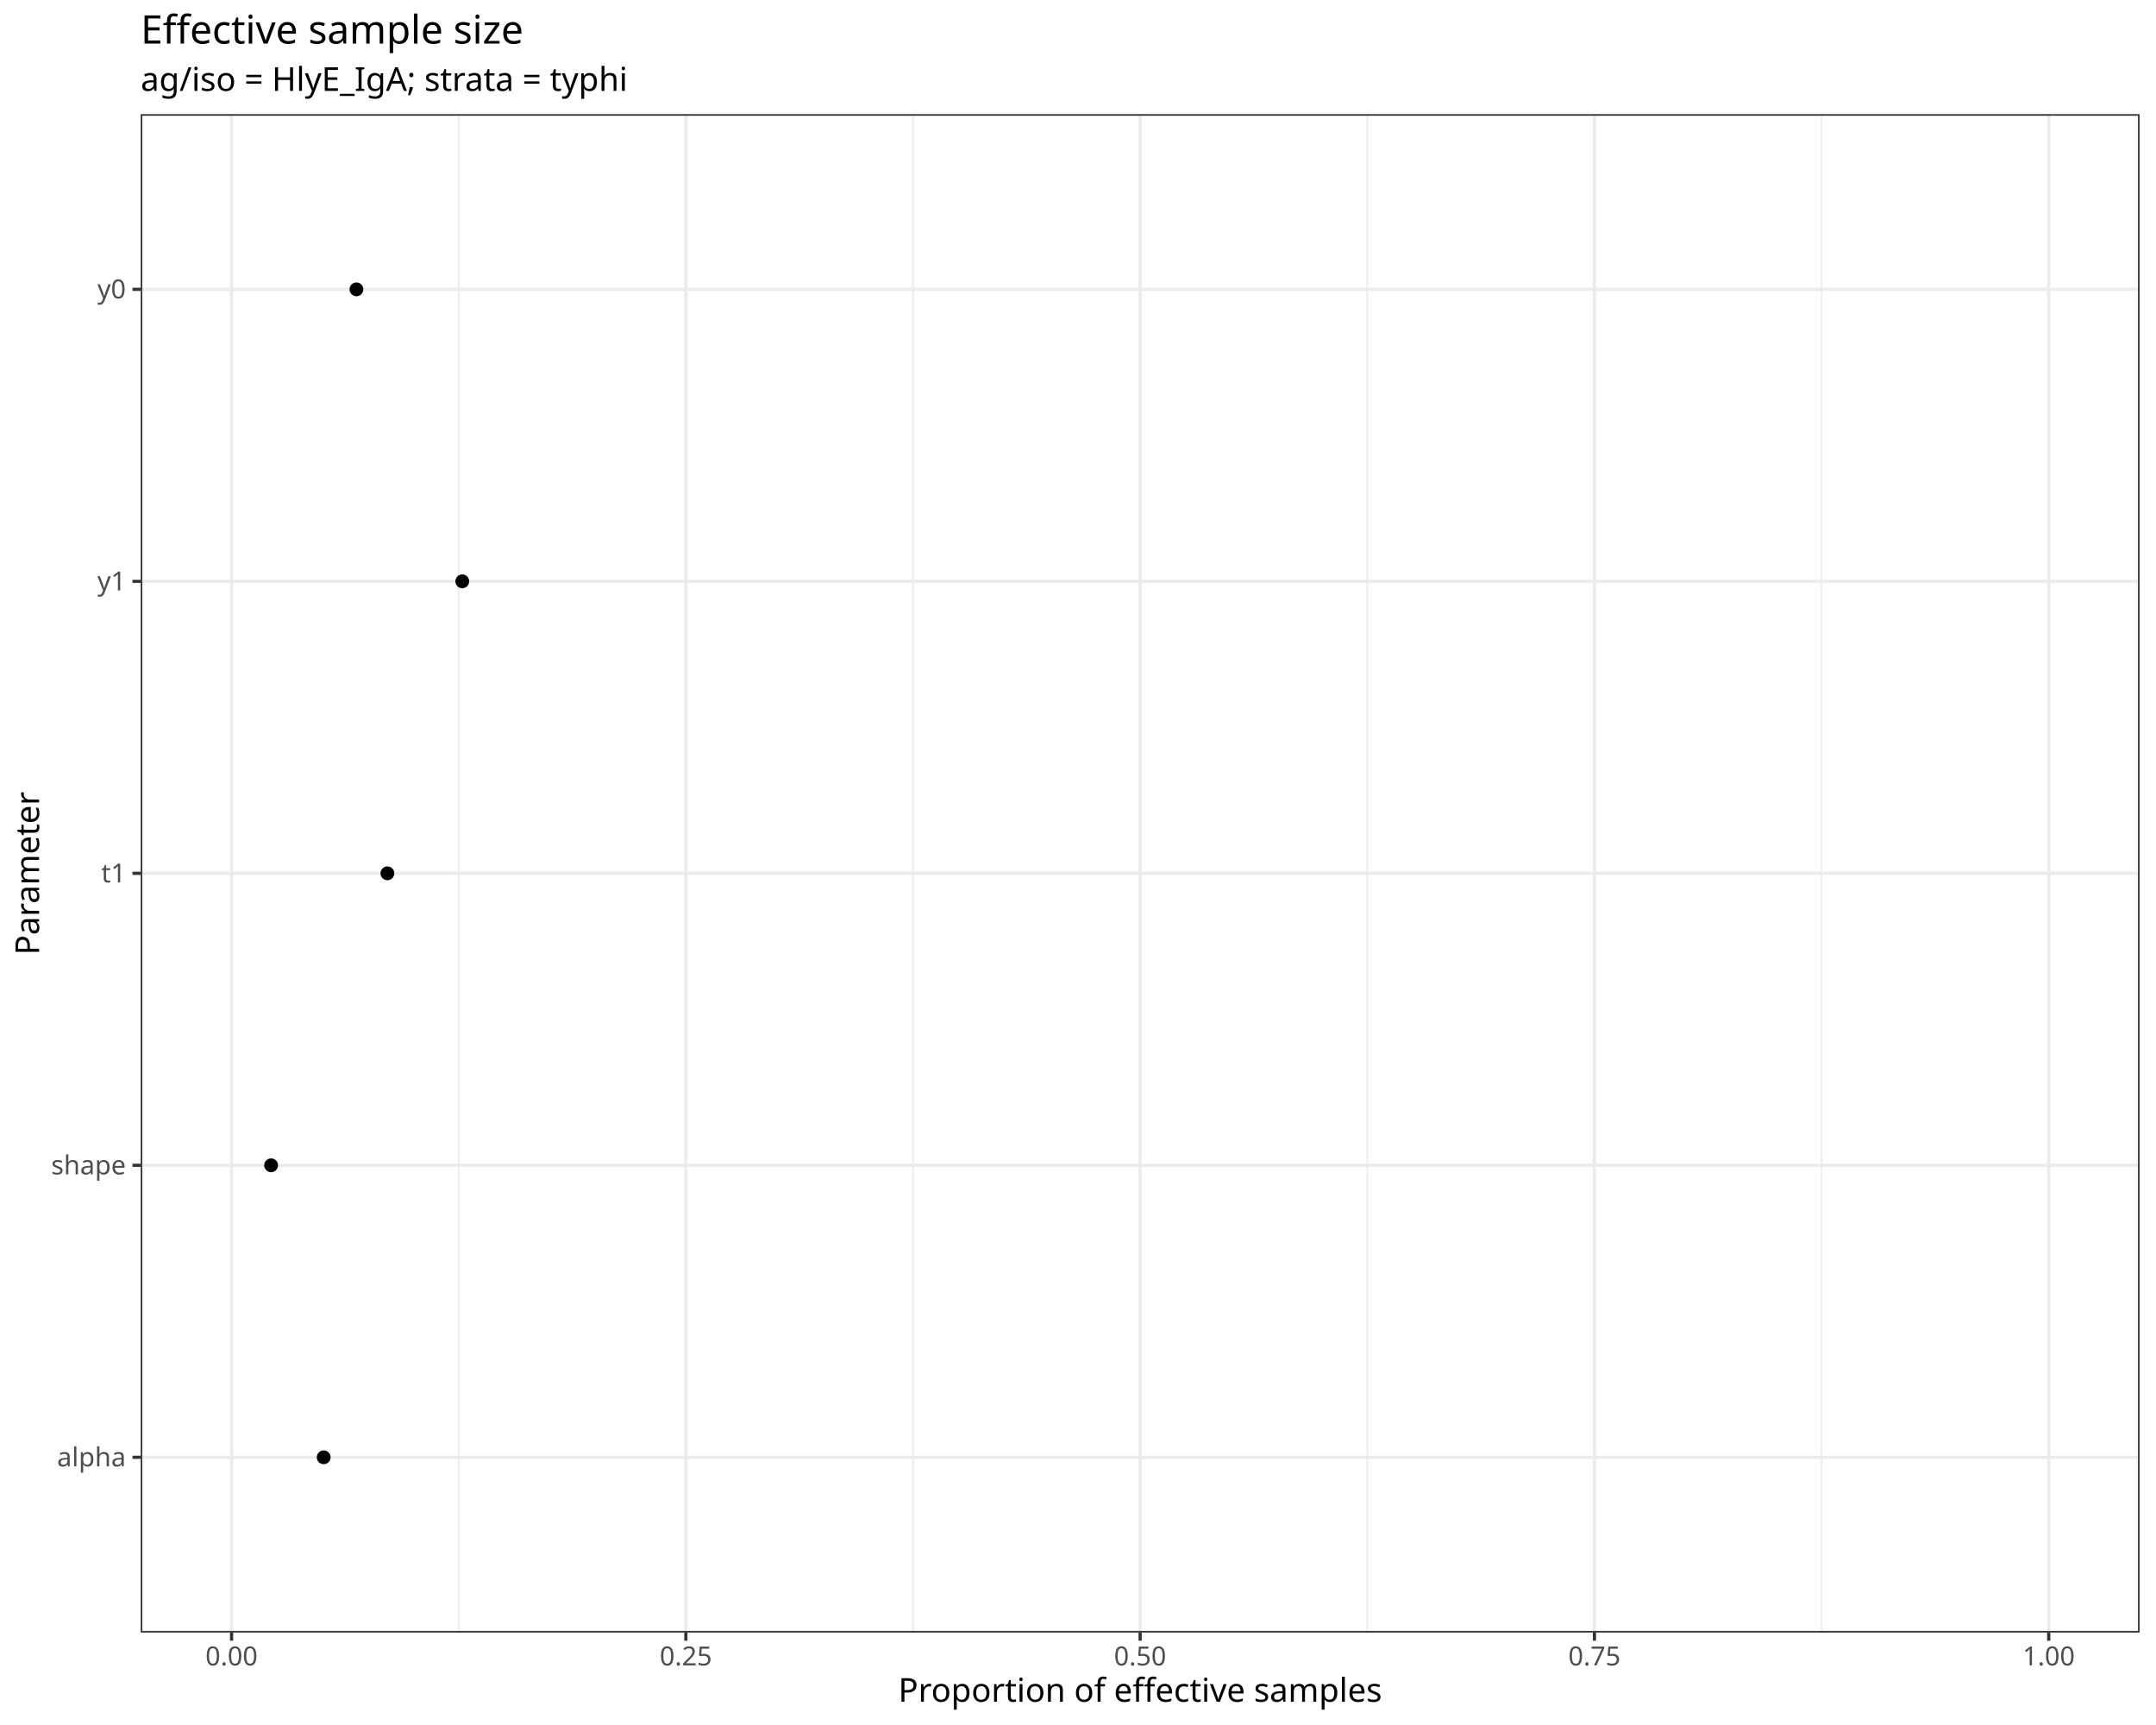
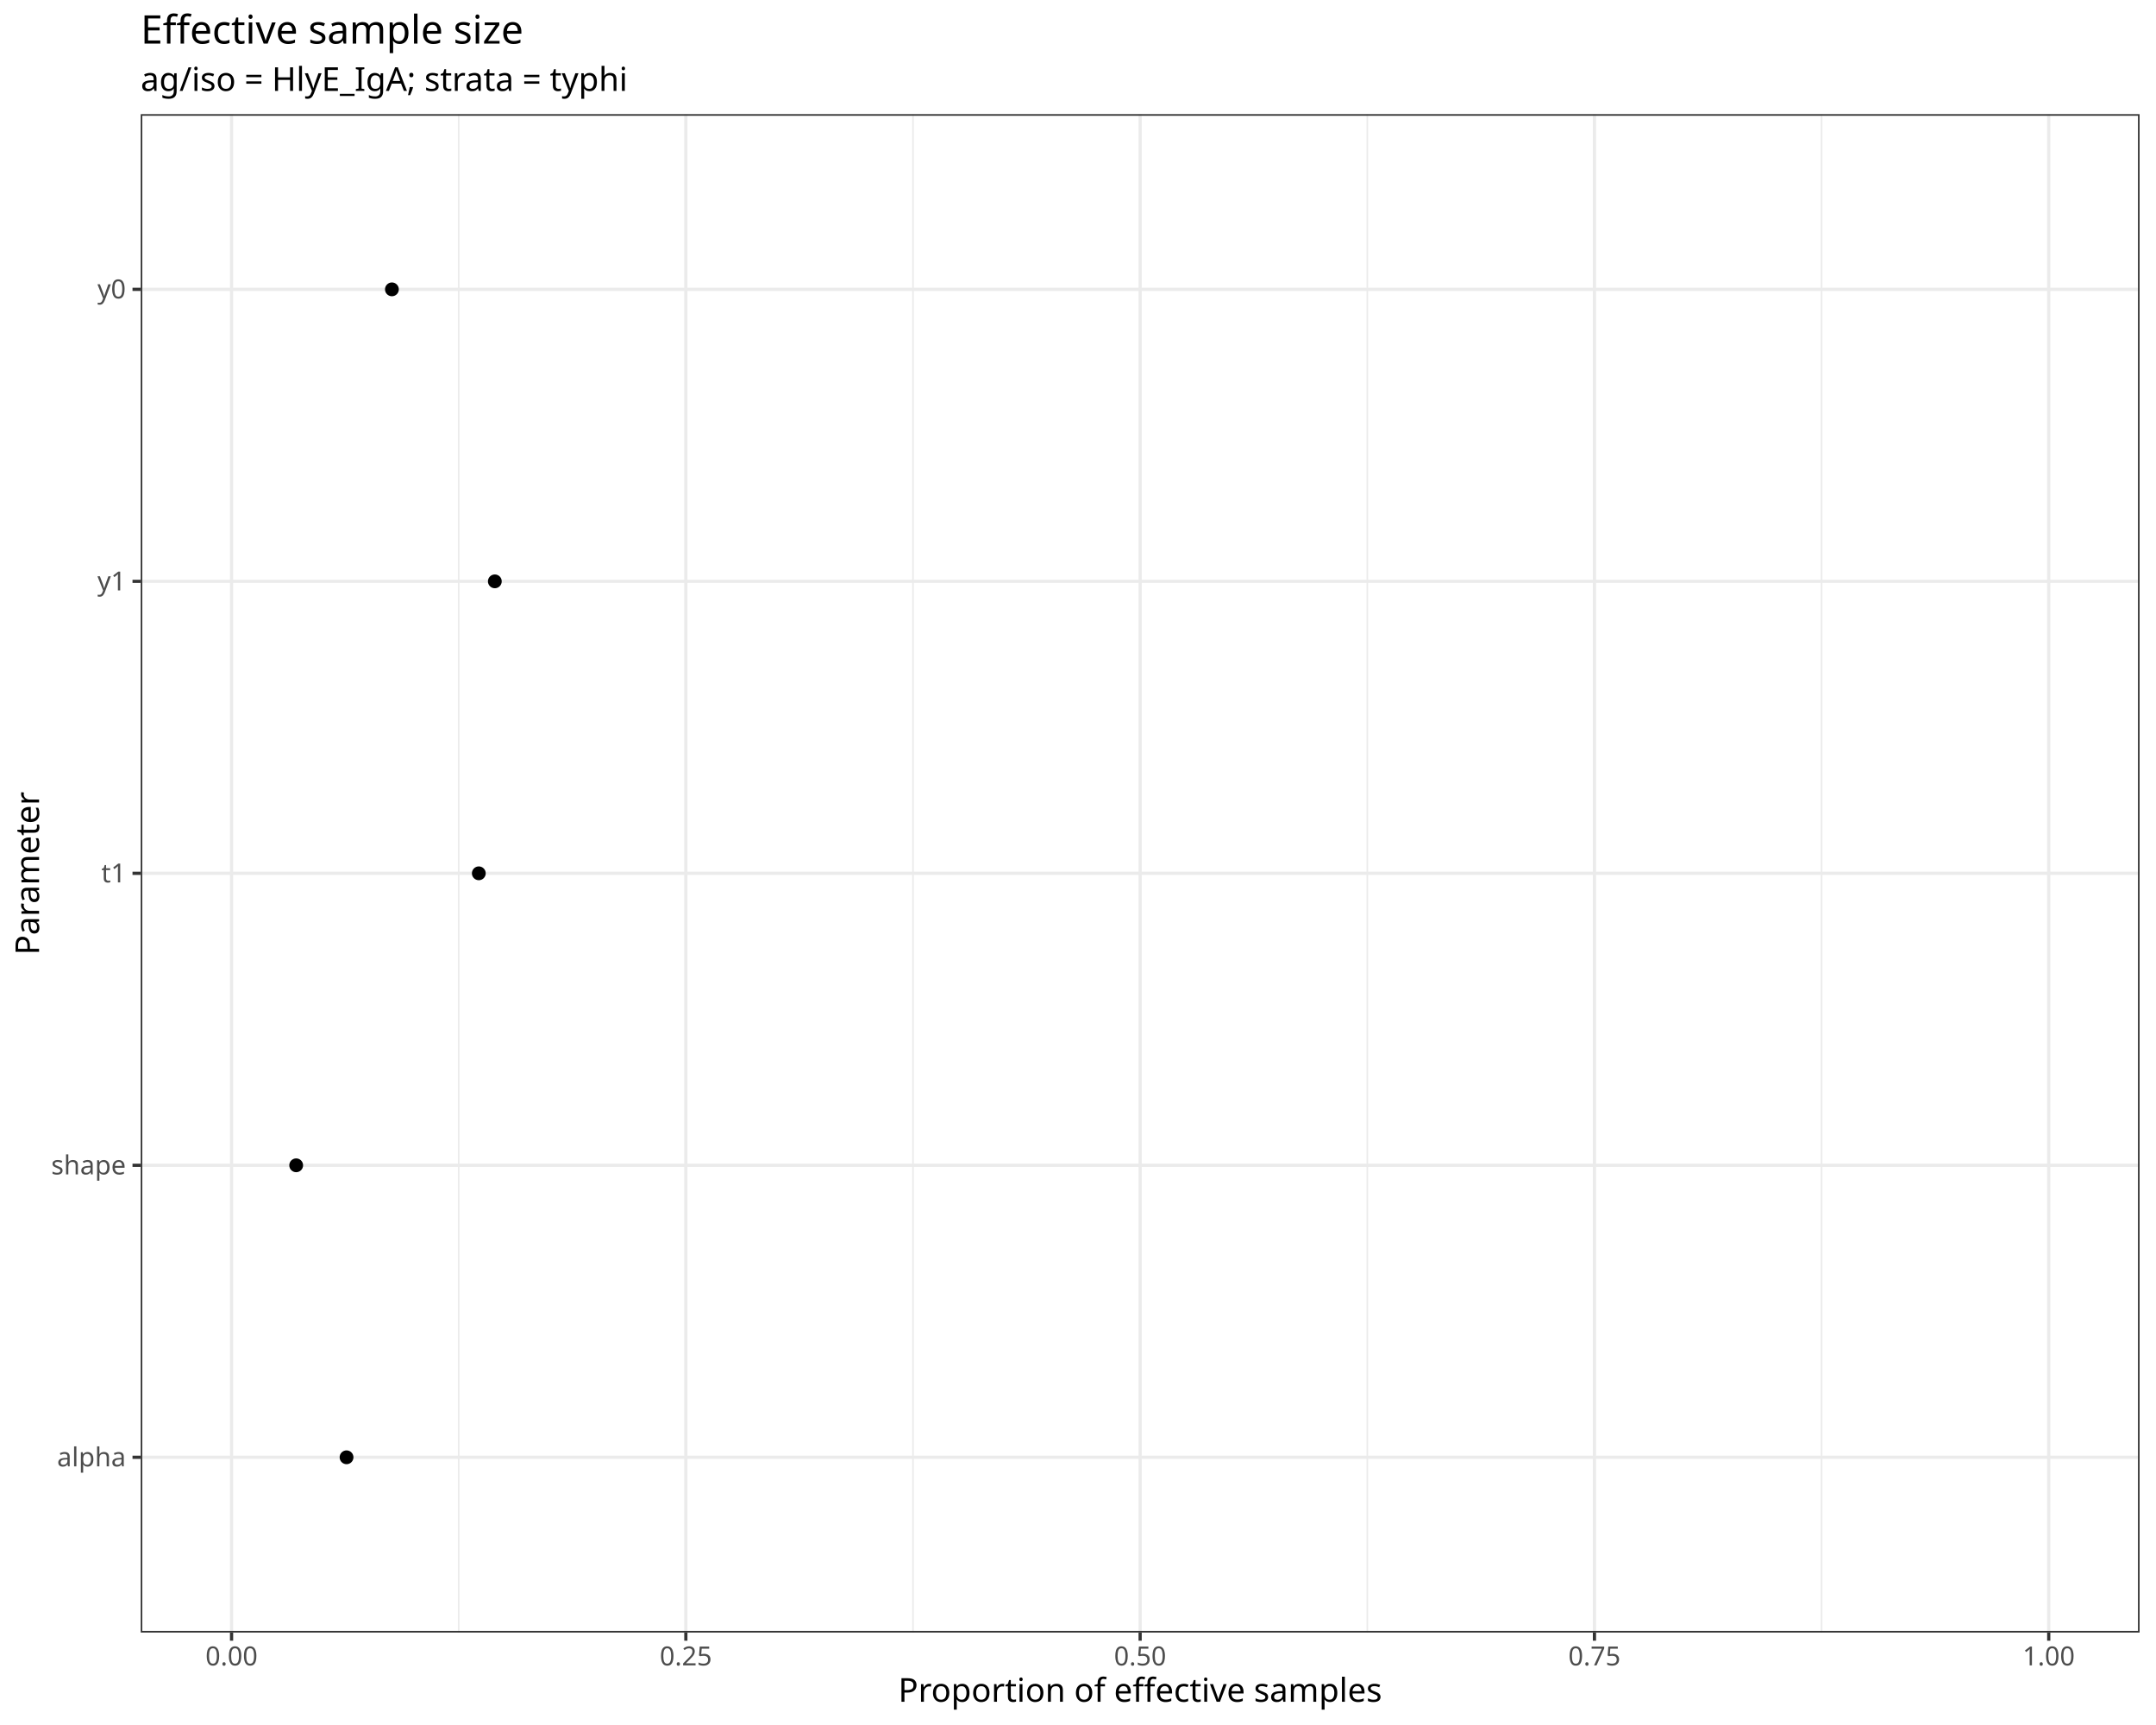
<svg xmlns="http://www.w3.org/2000/svg" class="svglite" data-engine-version="2.0" width="720.00pt" height="576.00pt" viewBox="0 0 720.00 576.00">
  <defs>
    <style type="text/css">
    .svglite line, .svglite polyline, .svglite polygon, .svglite path, .svglite rect, .svglite circle {
      fill: none;
      stroke: #000000;
      stroke-linecap: round;
      stroke-linejoin: round;
      stroke-miterlimit: 10.00;
    }
  </style>
  </defs>
  <rect width="100%" height="100%" style="stroke: none; fill: #FFFFFF;" />
  <defs>
    <clipPath id="cpMC4wMHw3MjAuMDB8MC4wMHw1NzYuMDA=">
      <rect x="0.00" y="0.00" width="720.00" height="576.00" />
    </clipPath>
  </defs>
  <g clip-path="url(#cpMC4wMHw3MjAuMDB8MC4wMHw1NzYuMDA=)">
    <rect x="0.00" y="0.00" width="720.00" height="576.00" style="stroke-width: 1.07; stroke: #FFFFFF; fill: #FFFFFF;" />
  </g>
  <defs>
    <clipPath id="cpNDYuOTl8NzE0LjUyfDM4LjEyfDU0NS4xMQ==">
      <rect x="46.99" y="38.12" width="667.53" height="507.00" />
    </clipPath>
  </defs>
  <g clip-path="url(#cpNDYuOTl8NzE0LjUyfDM4LjEyfDU0NS4xMQ==)">
    <rect x="46.99" y="38.12" width="667.53" height="507.00" style="stroke-width: 1.07; stroke: none; fill: #FFFFFF;" />
    <polyline points="153.18,545.11 153.18,38.12 " style="stroke-width: 0.53; stroke: #EBEBEB; stroke-linecap: butt;" />
    <polyline points="304.90,545.11 304.90,38.12 " style="stroke-width: 0.53; stroke: #EBEBEB; stroke-linecap: butt;" />
    <polyline points="456.61,545.11 456.61,38.12 " style="stroke-width: 0.53; stroke: #EBEBEB; stroke-linecap: butt;" />
    <polyline points="608.32,545.11 608.32,38.12 " style="stroke-width: 0.53; stroke: #EBEBEB; stroke-linecap: butt;" />
    <polyline points="46.99,486.61 714.52,486.61 " style="stroke-width: 1.07; stroke: #EBEBEB; stroke-linecap: butt;" />
    <polyline points="46.99,389.11 714.52,389.11 " style="stroke-width: 1.07; stroke: #EBEBEB; stroke-linecap: butt;" />
    <polyline points="46.99,291.61 714.52,291.61 " style="stroke-width: 1.07; stroke: #EBEBEB; stroke-linecap: butt;" />
    <polyline points="46.99,194.12 714.52,194.12 " style="stroke-width: 1.07; stroke: #EBEBEB; stroke-linecap: butt;" />
    <polyline points="46.99,96.62 714.52,96.62 " style="stroke-width: 1.07; stroke: #EBEBEB; stroke-linecap: butt;" />
    <polyline points="77.33,545.11 77.33,38.12 " style="stroke-width: 1.07; stroke: #EBEBEB; stroke-linecap: butt;" />
    <polyline points="229.04,545.11 229.04,38.12 " style="stroke-width: 1.07; stroke: #EBEBEB; stroke-linecap: butt;" />
    <polyline points="380.75,545.11 380.75,38.12 " style="stroke-width: 1.07; stroke: #EBEBEB; stroke-linecap: butt;" />
    <polyline points="532.47,545.11 532.47,38.12 " style="stroke-width: 1.07; stroke: #EBEBEB; stroke-linecap: butt;" />
    <polyline points="684.18,545.11 684.18,38.12 " style="stroke-width: 1.07; stroke: #EBEBEB; stroke-linecap: butt;" />
-     <circle cx="108.10" cy="486.61" r="1.95" style="stroke-width: 0.71; fill: #000000;" />
-     <circle cx="90.54" cy="389.11" r="1.95" style="stroke-width: 0.71; fill: #000000;" />
-     <circle cx="129.37" cy="291.61" r="1.95" style="stroke-width: 0.71; fill: #000000;" />
-     <circle cx="119.03" cy="96.62" r="1.95" style="stroke-width: 0.71; fill: #000000;" />
-     <circle cx="154.38" cy="194.12" r="1.95" style="stroke-width: 0.71; fill: #000000;" />
+     <circle cx="115.73" cy="486.61" r="1.95" style="stroke-width: 0.71; fill: #000000;" />
+     <circle cx="98.91" cy="389.11" r="1.95" style="stroke-width: 0.71; fill: #000000;" />
+     <circle cx="159.90" cy="291.61" r="1.95" style="stroke-width: 0.71; fill: #000000;" />
+     <circle cx="130.88" cy="96.62" r="1.95" style="stroke-width: 0.71; fill: #000000;" />
+     <circle cx="165.25" cy="194.12" r="1.95" style="stroke-width: 0.71; fill: #000000;" />
    <rect x="46.99" y="38.12" width="667.53" height="507.00" style="stroke-width: 1.07; stroke: #333333;" />
  </g>
  <g clip-path="url(#cpMC4wMHw3MjAuMDB8MC4wMHw1NzYuMDA=)">
    <text x="42.05" y="489.64" text-anchor="end" style="font-size: 8.80px; fill: #4D4D4D; font-family: sans;" textLength="21.53px" lengthAdjust="spacingAndGlyphs">alpha</text>
    <text x="42.05" y="392.14" text-anchor="end" style="font-size: 8.80px; fill: #4D4D4D; font-family: sans;" textLength="23.98px" lengthAdjust="spacingAndGlyphs">shape</text>
    <text x="42.05" y="294.64" text-anchor="end" style="font-size: 8.80px; fill: #4D4D4D; font-family: sans;" textLength="7.34px" lengthAdjust="spacingAndGlyphs">t1</text>
    <text x="42.05" y="197.14" text-anchor="end" style="font-size: 8.80px; fill: #4D4D4D; font-family: sans;" textLength="9.30px" lengthAdjust="spacingAndGlyphs">y1</text>
    <text x="42.05" y="99.64" text-anchor="end" style="font-size: 8.80px; fill: #4D4D4D; font-family: sans;" textLength="9.30px" lengthAdjust="spacingAndGlyphs">y0</text>
    <polyline points="44.25,486.61 46.99,486.61 " style="stroke-width: 1.07; stroke: #333333; stroke-linecap: butt;" />
    <polyline points="44.25,389.11 46.99,389.11 " style="stroke-width: 1.07; stroke: #333333; stroke-linecap: butt;" />
    <polyline points="44.25,291.61 46.99,291.61 " style="stroke-width: 1.07; stroke: #333333; stroke-linecap: butt;" />
    <polyline points="44.25,194.12 46.99,194.12 " style="stroke-width: 1.07; stroke: #333333; stroke-linecap: butt;" />
    <polyline points="44.25,96.62 46.99,96.62 " style="stroke-width: 1.07; stroke: #333333; stroke-linecap: butt;" />
    <polyline points="77.33,547.85 77.33,545.11 " style="stroke-width: 1.07; stroke: #333333; stroke-linecap: butt;" />
    <polyline points="229.04,547.85 229.04,545.11 " style="stroke-width: 1.07; stroke: #333333; stroke-linecap: butt;" />
    <polyline points="380.75,547.85 380.75,545.11 " style="stroke-width: 1.07; stroke: #333333; stroke-linecap: butt;" />
    <polyline points="532.47,547.85 532.47,545.11 " style="stroke-width: 1.07; stroke: #333333; stroke-linecap: butt;" />
    <polyline points="684.18,547.85 684.18,545.11 " style="stroke-width: 1.07; stroke: #333333; stroke-linecap: butt;" />
    <text x="77.33" y="556.10" text-anchor="middle" style="font-size: 8.80px; fill: #4D4D4D; font-family: sans;" textLength="17.13px" lengthAdjust="spacingAndGlyphs">0.00</text>
    <text x="229.04" y="556.10" text-anchor="middle" style="font-size: 8.80px; fill: #4D4D4D; font-family: sans;" textLength="17.13px" lengthAdjust="spacingAndGlyphs">0.25</text>
    <text x="380.75" y="556.10" text-anchor="middle" style="font-size: 8.80px; fill: #4D4D4D; font-family: sans;" textLength="17.13px" lengthAdjust="spacingAndGlyphs">0.50</text>
    <text x="532.47" y="556.10" text-anchor="middle" style="font-size: 8.80px; fill: #4D4D4D; font-family: sans;" textLength="17.13px" lengthAdjust="spacingAndGlyphs">0.75</text>
    <text x="684.18" y="556.10" text-anchor="middle" style="font-size: 8.80px; fill: #4D4D4D; font-family: sans;" textLength="17.13px" lengthAdjust="spacingAndGlyphs">1.00</text>
    <text x="380.75" y="568.24" text-anchor="middle" style="font-size: 11.00px; font-family: sans;" textLength="151.04px" lengthAdjust="spacingAndGlyphs">Proportion of effective samples</text>
    <text transform="translate(13.05,291.61) rotate(-90)" text-anchor="middle" style="font-size: 11.00px; font-family: sans;" textLength="51.36px" lengthAdjust="spacingAndGlyphs">Parameter</text>
    <text x="46.99" y="30.35" style="font-size: 11.00px; font-family: sans;" textLength="160.22px" lengthAdjust="spacingAndGlyphs">ag/iso = HlyE_IgA; strata =  typhi</text>
    <text x="46.99" y="14.56" style="font-size: 13.20px; font-family: sans;" textLength="124.01px" lengthAdjust="spacingAndGlyphs">Effective sample size</text>
  </g>
</svg>
